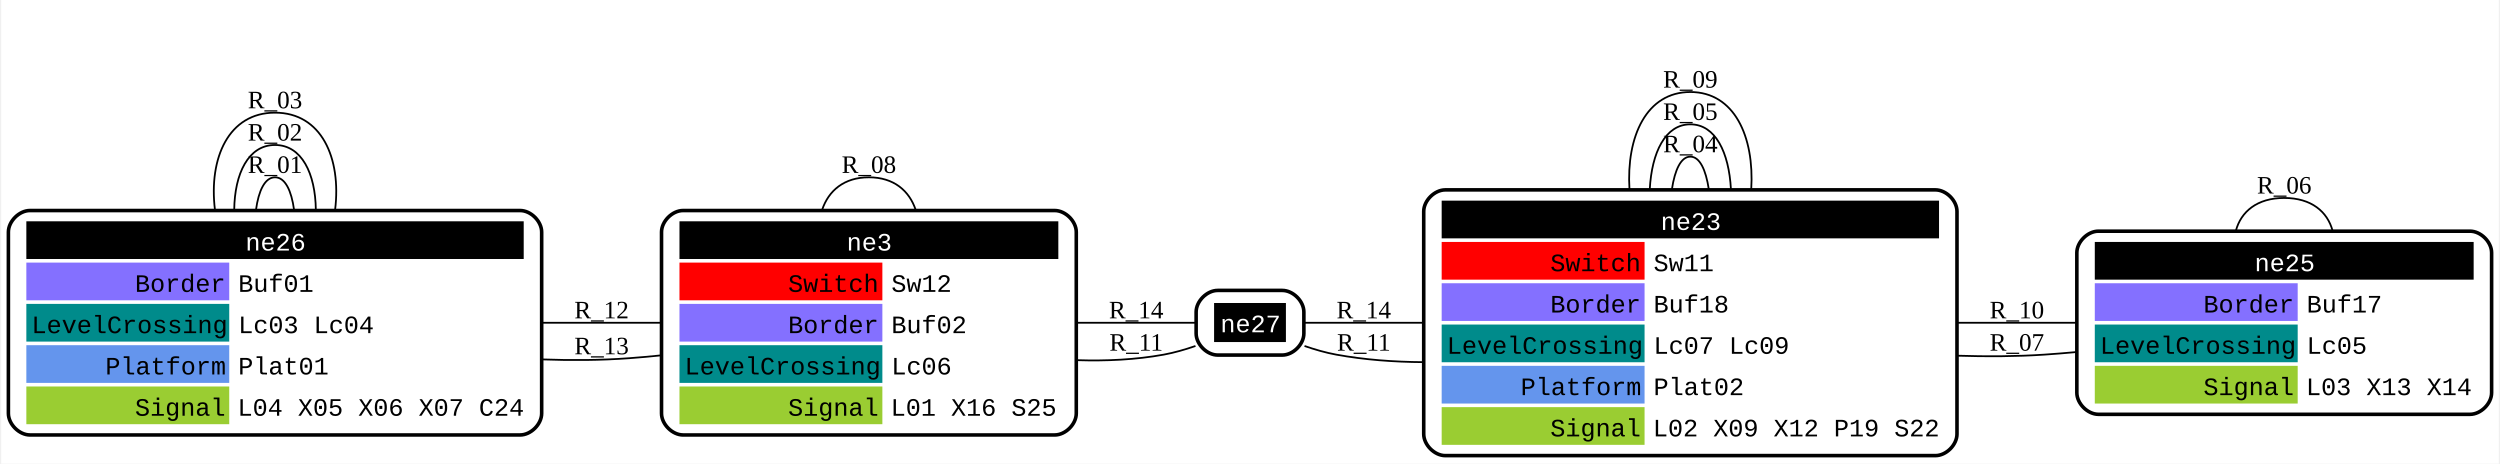
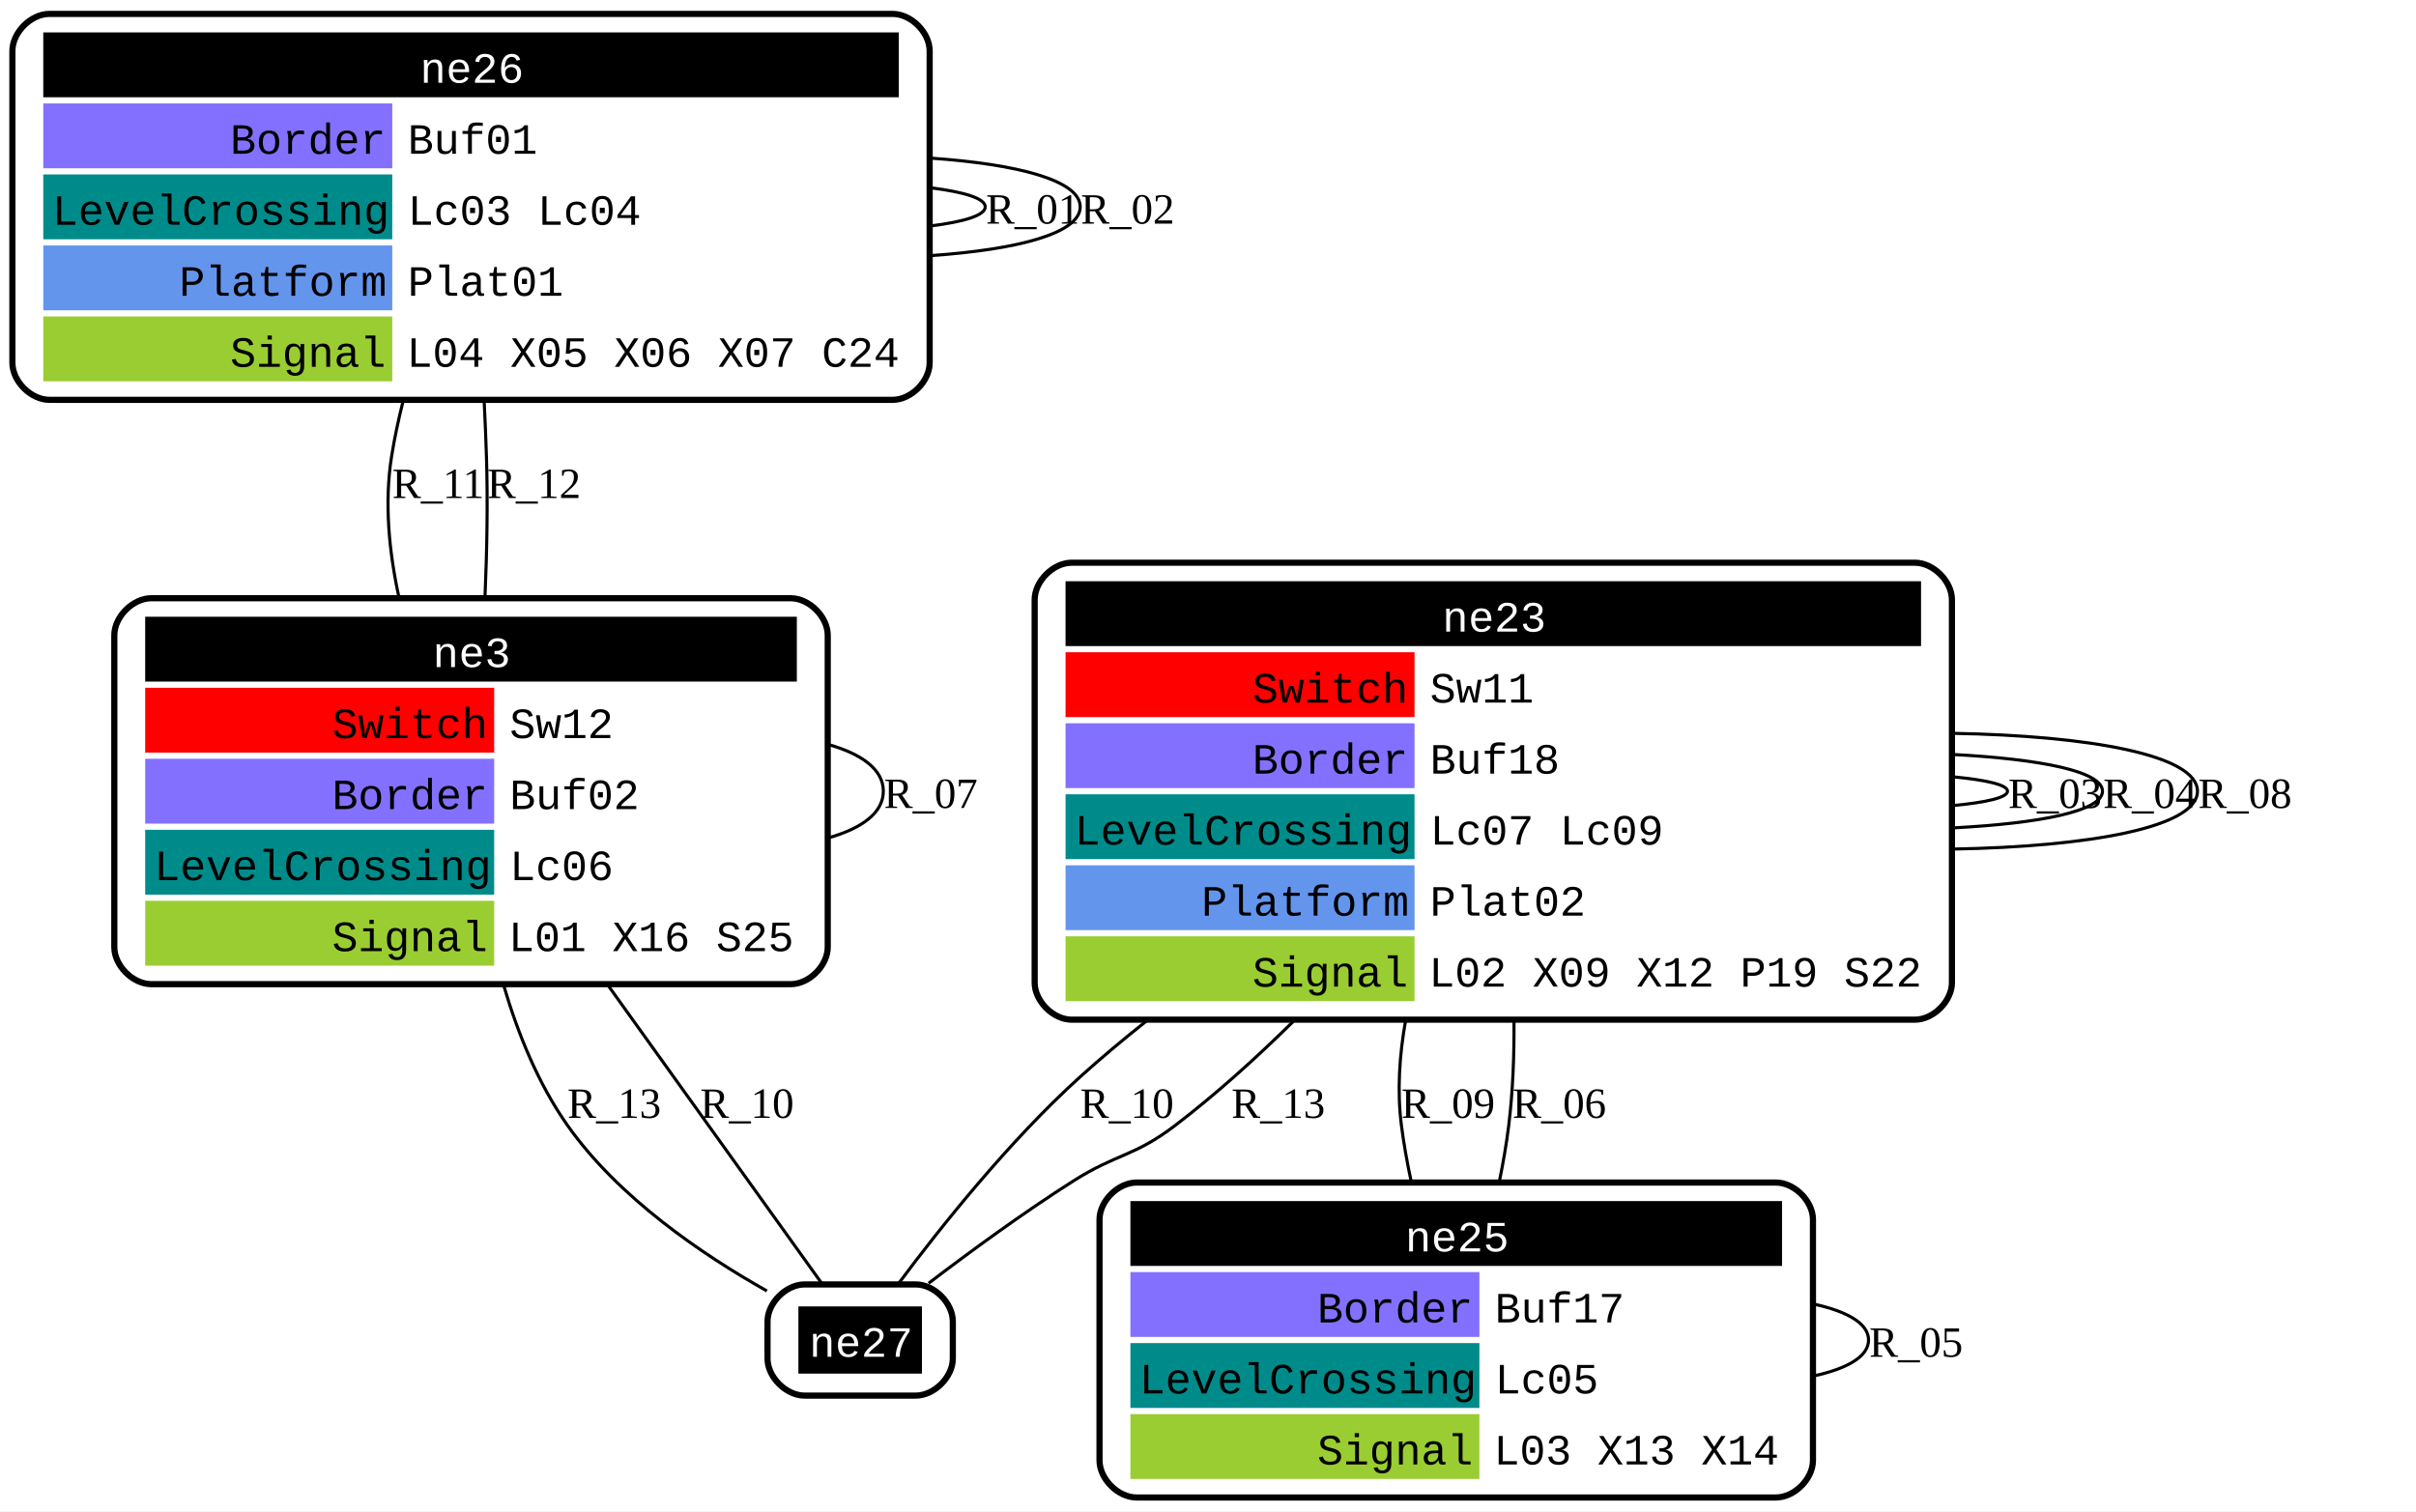
- <svg xmlns="http://www.w3.org/2000/svg" width="1391pt" height="258pt" viewBox="0.00 0.00 1391.00 258.25">
-   <g id="graph0" class="graph" transform="scale(1 1) rotate(0) translate(4 254.25)">
-     <polygon fill="white" stroke="none" points="-4,4 -4,-254.25 1387,-254.25 1387,4 -4,4" />
+ <svg xmlns="http://www.w3.org/2000/svg" width="21600pt" height="13516pt" viewBox="0.00 0.00 21600.00 13516.40">
+   <g id="graph0" class="graph" transform="scale(27.6127 27.6127) rotate(0) translate(4 485.5)">
+     <polygon fill="white" stroke="none" points="-4,4 -4,-485.5 778.25,-485.5 778.25,4 -4,4" />
    <g id="node1" class="node">
-       <path fill="white" stroke="black" stroke-width="2" d="M12,-12C12,-12 285,-12 285,-12 291,-12 297,-18 297,-24 297,-24 297,-125 297,-125 297,-131 291,-137 285,-137 285,-137 12,-137 12,-137 6,-137 0,-131 0,-125 0,-125 0,-24 0,-24 0,-18 6,-12 12,-12" />
-       <polygon fill="white" stroke="none" points="8,-16 8,-133 289,-133 289,-16 8,-16" />
-       <polygon fill="black" stroke="none" points="10,-110 10,-131 287,-131 287,-110 10,-110" />
-       <text text-anchor="start" x="132" y="-114.7" font-family="Courier New" font-size="14.00" fill="white">ne26</text>
-       <polygon fill="#8470ff" stroke="none" points="10,-87 10,-108 123,-108 123,-87 10,-87" />
-       <text text-anchor="start" x="70.5" y="-91.7" font-family="Courier New" font-size="14.00">Border</text>
-       <text text-anchor="start" x="128" y="-91.7" font-family="Courier New" font-size="14.00">Buf01</text>
-       <polygon fill="darkcyan" stroke="none" points="10,-64 10,-85 123,-85 123,-64 10,-64" />
-       <text text-anchor="start" x="12.88" y="-68.7" font-family="Courier New" font-size="14.00">LevelCrossing</text>
-       <text text-anchor="start" x="128" y="-68.7" font-family="Courier New" font-size="14.00">Lc03 Lc04</text>
-       <polygon fill="cornflowerblue" stroke="none" points="10,-41 10,-62 123,-62 123,-41 10,-41" />
-       <text text-anchor="start" x="54" y="-45.7" font-family="Courier New" font-size="14.00">Platform</text>
-       <text text-anchor="start" x="128" y="-45.7" font-family="Courier New" font-size="14.00">Plat01</text>
-       <polygon fill="yellowgreen" stroke="none" points="10,-18 10,-39 123,-39 123,-18 10,-18" />
-       <text text-anchor="start" x="70.5" y="-22.7" font-family="Courier New" font-size="14.00">Signal</text>
-       <text text-anchor="start" x="127.62" y="-22.7" font-family="Courier New" font-size="14.00">L04 X05 X06 X07 C24</text>
+       <path fill="white" stroke="black" stroke-width="2" d="M12,-356C12,-356 285,-356 285,-356 291,-356 297,-362 297,-368 297,-368 297,-469 297,-469 297,-475 291,-481 285,-481 285,-481 12,-481 12,-481 6,-481 0,-475 0,-469 0,-469 0,-368 0,-368 0,-362 6,-356 12,-356" />
+       <polygon fill="white" stroke="none" points="8,-360 8,-477 289,-477 289,-360 8,-360" />
+       <polygon fill="black" stroke="none" points="10,-454 10,-475 287,-475 287,-454 10,-454" />
+       <text text-anchor="start" x="132" y="-458.7" font-family="Courier New" font-size="14.00" fill="white">ne26</text>
+       <polygon fill="#8470ff" stroke="none" points="10,-431 10,-452 123,-452 123,-431 10,-431" />
+       <text text-anchor="start" x="70.5" y="-435.7" font-family="Courier New" font-size="14.00">Border</text>
+       <text text-anchor="start" x="128" y="-435.7" font-family="Courier New" font-size="14.00">Buf01</text>
+       <polygon fill="darkcyan" stroke="none" points="10,-408 10,-429 123,-429 123,-408 10,-408" />
+       <text text-anchor="start" x="12.88" y="-412.7" font-family="Courier New" font-size="14.00">LevelCrossing</text>
+       <text text-anchor="start" x="128" y="-412.7" font-family="Courier New" font-size="14.00">Lc03 Lc04</text>
+       <polygon fill="cornflowerblue" stroke="none" points="10,-385 10,-406 123,-406 123,-385 10,-385" />
+       <text text-anchor="start" x="54" y="-389.7" font-family="Courier New" font-size="14.00">Platform</text>
+       <text text-anchor="start" x="128" y="-389.7" font-family="Courier New" font-size="14.00">Plat01</text>
+       <polygon fill="yellowgreen" stroke="none" points="10,-362 10,-383 123,-383 123,-362 10,-362" />
+       <text text-anchor="start" x="70.5" y="-366.7" font-family="Courier New" font-size="14.00">Signal</text>
+       <text text-anchor="start" x="127.62" y="-366.7" font-family="Courier New" font-size="14.00">L04 X05 X06 X07 C24</text>
    </g>
    <g id="edge1" class="edge">
-       <path fill="none" stroke="black" d="M137.89,-137.33C139.34,-148.06 142.88,-155.5 148.5,-155.5 154.12,-155.5 157.66,-148.06 159.11,-137.33" />
-       <text text-anchor="middle" x="148.5" y="-157.95" font-family="Times New Roman,serif" font-size="14.00">R_01</text>
+       <path fill="none" stroke="black" d="M297.31,-424.68C308.28,-423.3 315,-421.23 315,-418.5 315,-415.77 308.28,-413.7 297.31,-412.32" />
+       <text text-anchor="middle" x="330.38" y="-413.07" font-family="Times New Roman,serif" font-size="14.00">R_01</text>
    </g>
    <g id="edge2" class="edge">
-       <path fill="none" stroke="black" d="M125.77,-137.34C126,-157.51 133.58,-173.5 148.5,-173.5 163.42,-173.5 171,-157.51 171.23,-137.34" />
-       <text text-anchor="middle" x="148.5" y="-175.95" font-family="Times New Roman,serif" font-size="14.00">R_02</text>
+       <path fill="none" stroke="black" d="M297.42,-434.28C325.65,-432.31 345.75,-427.05 345.75,-418.5 345.75,-409.95 325.65,-404.69 297.42,-402.72" />
+       <text text-anchor="middle" x="361.12" y="-413.07" font-family="Times New Roman,serif" font-size="14.00">R_02</text>
+     </g>
+     <g id="node4" class="node">
+       <path fill="white" stroke="black" stroke-width="2" d="M45,-166.75C45,-166.75 252,-166.75 252,-166.75 258,-166.75 264,-172.75 264,-178.75 264,-178.75 264,-279.75 264,-279.75 264,-285.75 258,-291.75 252,-291.75 252,-291.75 45,-291.75 45,-291.75 39,-291.75 33,-285.75 33,-279.75 33,-279.75 33,-178.75 33,-178.75 33,-172.75 39,-166.75 45,-166.75" />
+       <polygon fill="white" stroke="none" points="41,-170.75 41,-287.75 256,-287.75 256,-170.75 41,-170.75" />
+       <polygon fill="black" stroke="none" points="43,-264.75 43,-285.75 254,-285.75 254,-264.75 43,-264.75" />
+       <text text-anchor="start" x="136.12" y="-269.45" font-family="Courier New" font-size="14.00" fill="white">ne3</text>
+       <polygon fill="red" stroke="none" points="43,-241.75 43,-262.75 156,-262.75 156,-241.75 43,-241.75" />
+       <text text-anchor="start" x="103.5" y="-246.45" font-family="Courier New" font-size="14.00">Switch</text>
+       <text text-anchor="start" x="161" y="-246.45" font-family="Courier New" font-size="14.00">Sw12</text>
+       <polygon fill="#8470ff" stroke="none" points="43,-218.75 43,-239.75 156,-239.75 156,-218.75 43,-218.75" />
+       <text text-anchor="start" x="103.5" y="-223.45" font-family="Courier New" font-size="14.00">Border</text>
+       <text text-anchor="start" x="161" y="-223.45" font-family="Courier New" font-size="14.00">Buf02</text>
+       <polygon fill="darkcyan" stroke="none" points="43,-195.75 43,-216.75 156,-216.75 156,-195.75 43,-195.75" />
+       <text text-anchor="start" x="45.88" y="-200.45" font-family="Courier New" font-size="14.00">LevelCrossing</text>
+       <text text-anchor="start" x="161" y="-200.45" font-family="Courier New" font-size="14.00">Lc06</text>
+       <polygon fill="yellowgreen" stroke="none" points="43,-172.75 43,-193.75 156,-193.75 156,-172.75 43,-172.75" />
+       <text text-anchor="start" x="103.5" y="-177.45" font-family="Courier New" font-size="14.00">Signal</text>
+       <text text-anchor="start" x="160.62" y="-177.45" font-family="Courier New" font-size="14.00">L01 X16 S25</text>
+     </g>
+     <g id="edge12" class="edge">
+       <path fill="none" stroke="black" d="M126.48,-355.5C124.97,-349.48 123.68,-343.41 122.75,-337.5 120.42,-322.65 121.94,-306.82 125.17,-292.01" />
+       <text text-anchor="middle" x="137.88" y="-324.2" font-family="Times New Roman,serif" font-size="14.00">R_11</text>
+     </g>
+     <g id="node2" class="node">
+       <path fill="white" stroke="black" stroke-width="2" d="M343,-155.25C343,-155.25 616,-155.25 616,-155.25 622,-155.25 628,-161.25 628,-167.25 628,-167.25 628,-291.25 628,-291.25 628,-297.25 622,-303.25 616,-303.25 616,-303.25 343,-303.25 343,-303.25 337,-303.25 331,-297.25 331,-291.25 331,-291.25 331,-167.25 331,-167.25 331,-161.25 337,-155.25 343,-155.25" />
+       <polygon fill="white" stroke="none" points="339,-159.25 339,-299.25 620,-299.25 620,-159.25 339,-159.25" />
+       <polygon fill="black" stroke="none" points="341,-276.25 341,-297.25 618,-297.25 618,-276.25 341,-276.25" />
+       <text text-anchor="start" x="463" y="-280.95" font-family="Courier New" font-size="14.00" fill="white">ne23</text>
+       <polygon fill="red" stroke="none" points="341,-253.25 341,-274.25 454,-274.25 454,-253.25 341,-253.25" />
+       <text text-anchor="start" x="401.5" y="-257.95" font-family="Courier New" font-size="14.00">Switch</text>
+       <text text-anchor="start" x="459" y="-257.95" font-family="Courier New" font-size="14.00">Sw11</text>
+       <polygon fill="#8470ff" stroke="none" points="341,-230.25 341,-251.25 454,-251.25 454,-230.25 341,-230.25" />
+       <text text-anchor="start" x="401.5" y="-234.95" font-family="Courier New" font-size="14.00">Border</text>
+       <text text-anchor="start" x="459" y="-234.95" font-family="Courier New" font-size="14.00">Buf18</text>
+       <polygon fill="darkcyan" stroke="none" points="341,-207.25 341,-228.25 454,-228.25 454,-207.25 341,-207.25" />
+       <text text-anchor="start" x="343.88" y="-211.95" font-family="Courier New" font-size="14.00">LevelCrossing</text>
+       <text text-anchor="start" x="459" y="-211.95" font-family="Courier New" font-size="14.00">Lc07 Lc09</text>
+       <polygon fill="cornflowerblue" stroke="none" points="341,-184.25 341,-205.25 454,-205.25 454,-184.25 341,-184.25" />
+       <text text-anchor="start" x="385" y="-188.95" font-family="Courier New" font-size="14.00">Platform</text>
+       <text text-anchor="start" x="459" y="-188.95" font-family="Courier New" font-size="14.00">Plat02</text>
+       <polygon fill="yellowgreen" stroke="none" points="341,-161.25 341,-182.25 454,-182.25 454,-161.25 341,-161.25" />
+       <text text-anchor="start" x="401.5" y="-165.95" font-family="Courier New" font-size="14.00">Signal</text>
+       <text text-anchor="start" x="458.62" y="-165.95" font-family="Courier New" font-size="14.00">L02 X09 X12 P19 S22</text>
    </g>
    <g id="edge3" class="edge">
-       <path fill="none" stroke="black" d="M115.04,-137.39C111.5,-166.3 122.66,-191.5 148.5,-191.5 174.34,-191.5 185.5,-166.3 181.96,-137.39" />
-       <text text-anchor="middle" x="148.5" y="-193.95" font-family="Times New Roman,serif" font-size="14.00">R_03</text>
+       <path fill="none" stroke="black" d="M628.31,-233.91C639.28,-232.86 646,-231.31 646,-229.25 646,-227.19 639.28,-225.64 628.31,-224.59" />
+       <text text-anchor="middle" x="661.38" y="-223.82" font-family="Times New Roman,serif" font-size="14.00">R_03</text>
    </g>
-     <g id="node4" class="node">
-       <path fill="white" stroke="black" stroke-width="2" d="M375.75,-12C375.75,-12 582.75,-12 582.75,-12 588.75,-12 594.75,-18 594.75,-24 594.75,-24 594.75,-125 594.75,-125 594.75,-131 588.75,-137 582.75,-137 582.75,-137 375.75,-137 375.75,-137 369.75,-137 363.75,-131 363.75,-125 363.75,-125 363.75,-24 363.75,-24 363.75,-18 369.75,-12 375.75,-12" />
-       <polygon fill="white" stroke="none" points="371.75,-16 371.75,-133 586.75,-133 586.75,-16 371.75,-16" />
-       <polygon fill="black" stroke="none" points="373.75,-110 373.75,-131 584.75,-131 584.75,-110 373.75,-110" />
-       <text text-anchor="start" x="466.88" y="-114.7" font-family="Courier New" font-size="14.00" fill="white">ne3</text>
-       <polygon fill="red" stroke="none" points="373.75,-87 373.75,-108 486.75,-108 486.75,-87 373.75,-87" />
-       <text text-anchor="start" x="434.25" y="-91.7" font-family="Courier New" font-size="14.00">Switch</text>
-       <text text-anchor="start" x="491.75" y="-91.7" font-family="Courier New" font-size="14.00">Sw12</text>
-       <polygon fill="#8470ff" stroke="none" points="373.75,-64 373.75,-85 486.75,-85 486.75,-64 373.75,-64" />
-       <text text-anchor="start" x="434.25" y="-68.7" font-family="Courier New" font-size="14.00">Border</text>
-       <text text-anchor="start" x="491.75" y="-68.7" font-family="Courier New" font-size="14.00">Buf02</text>
-       <polygon fill="darkcyan" stroke="none" points="373.75,-41 373.75,-62 486.75,-62 486.75,-41 373.75,-41" />
-       <text text-anchor="start" x="376.62" y="-45.7" font-family="Courier New" font-size="14.00">LevelCrossing</text>
-       <text text-anchor="start" x="491.75" y="-45.7" font-family="Courier New" font-size="14.00">Lc06</text>
-       <polygon fill="yellowgreen" stroke="none" points="373.75,-18 373.75,-39 486.75,-39 486.75,-18 373.75,-18" />
-       <text text-anchor="start" x="434.25" y="-22.7" font-family="Courier New" font-size="14.00">Signal</text>
-       <text text-anchor="start" x="491.38" y="-22.7" font-family="Courier New" font-size="14.00">L01 X16 S25</text>
+     <g id="edge4" class="edge">
+       <path fill="none" stroke="black" d="M628.42,-241.13C656.65,-239.65 676.75,-235.69 676.75,-229.25 676.75,-222.81 656.65,-218.85 628.42,-217.37" />
+       <text text-anchor="middle" x="692.12" y="-223.82" font-family="Times New Roman,serif" font-size="14.00">R_04</text>
+     </g>
+     <g id="edge8" class="edge">
+       <path fill="none" stroke="black" d="M628.37,-247.99C672.53,-247.21 707.5,-240.96 707.5,-229.25 707.5,-217.54 672.53,-211.29 628.37,-210.51" />
+       <text text-anchor="middle" x="722.88" y="-223.82" font-family="Times New Roman,serif" font-size="14.00">R_08</text>
+     </g>
+     <g id="node3" class="node">
+       <path fill="white" stroke="black" stroke-width="2" d="M364,-0.5C364,-0.5 571,-0.5 571,-0.5 577,-0.5 583,-6.5 583,-12.5 583,-12.5 583,-90.5 583,-90.5 583,-96.5 577,-102.5 571,-102.5 571,-102.5 364,-102.5 364,-102.5 358,-102.5 352,-96.5 352,-90.5 352,-90.5 352,-12.5 352,-12.5 352,-6.5 358,-0.5 364,-0.5" />
+       <polygon fill="white" stroke="none" points="360,-4.5 360,-98.5 575,-98.5 575,-4.5 360,-4.5" />
+       <polygon fill="black" stroke="none" points="362,-75.5 362,-96.5 573,-96.5 573,-75.5 362,-75.5" />
+       <text text-anchor="start" x="451" y="-80.2" font-family="Courier New" font-size="14.00" fill="white">ne25</text>
+       <polygon fill="#8470ff" stroke="none" points="362,-52.5 362,-73.5 475,-73.5 475,-52.5 362,-52.5" />
+       <text text-anchor="start" x="422.5" y="-57.2" font-family="Courier New" font-size="14.00">Border</text>
+       <text text-anchor="start" x="480" y="-57.2" font-family="Courier New" font-size="14.00">Buf17</text>
+       <polygon fill="darkcyan" stroke="none" points="362,-29.5 362,-50.5 475,-50.5 475,-29.5 362,-29.5" />
+       <text text-anchor="start" x="364.88" y="-34.2" font-family="Courier New" font-size="14.00">LevelCrossing</text>
+       <text text-anchor="start" x="480" y="-34.2" font-family="Courier New" font-size="14.00">Lc05</text>
+       <polygon fill="yellowgreen" stroke="none" points="362,-6.5 362,-27.5 475,-27.5 475,-6.5 362,-6.5" />
+       <text text-anchor="start" x="422.5" y="-11.2" font-family="Courier New" font-size="14.00">Signal</text>
+       <text text-anchor="start" x="479.62" y="-11.2" font-family="Courier New" font-size="14.00">L03 X13 X14</text>
+     </g>
+     <g id="edge9" class="edge">
+       <path fill="none" stroke="black" d="M451.1,-154.97C449.09,-143.7 448.33,-132.12 449.75,-121 450.51,-115.03 451.63,-108.83 452.94,-102.72" />
+       <text text-anchor="middle" x="464.88" y="-123.45" font-family="Times New Roman,serif" font-size="14.00">R_09</text>
+     </g>
+     <g id="node5" class="node">
+       <path fill="white" stroke="black" stroke-width="2" d="M256.5,-33.5C256.5,-33.5 292.5,-33.5 292.5,-33.5 298.5,-33.5 304.5,-39.5 304.5,-45.5 304.5,-45.5 304.5,-57.5 304.5,-57.5 304.5,-63.5 298.5,-69.5 292.5,-69.5 292.5,-69.5 256.5,-69.5 256.5,-69.5 250.5,-69.5 244.5,-63.5 244.5,-57.5 244.5,-57.5 244.5,-45.5 244.5,-45.5 244.5,-39.5 250.5,-33.5 256.5,-33.5" />
+       <polygon fill="white" stroke="none" points="252.5,-38.62 252.5,-64.38 296.5,-64.38 296.5,-38.62 252.5,-38.62" />
+       <polygon fill="black" stroke="none" points="254.5,-40.62 254.5,-62.38 294.5,-62.38 294.5,-40.62 254.5,-40.62" />
+       <text text-anchor="start" x="258" y="-46.08" font-family="Courier New" font-size="14.00" fill="white">ne27</text>
+     </g>
+     <g id="edge10" class="edge">
+       <path fill="none" stroke="black" d="M367.19,-154.81C359.76,-148.92 352.54,-142.88 345.75,-136.75 322.72,-115.95 300.3,-87.74 286.95,-69.82" />
+       <text text-anchor="middle" x="360.88" y="-123.45" font-family="Times New Roman,serif" font-size="14.00">R_10</text>
+     </g>
+     <g id="edge6" class="edge">
+       <path fill="none" stroke="black" d="M481.44,-102.74C482.7,-108.85 483.77,-115.04 484.5,-121 485.83,-131.92 486.29,-143.5 486.2,-154.86" />
+       <text text-anchor="middle" x="500.88" y="-123.45" font-family="Times New Roman,serif" font-size="14.00">R_06</text>
+     </g>
+     <g id="edge5" class="edge">
+       <path fill="none" stroke="black" d="M583.31,-63.13C594.15,-60.74 601,-56.86 601,-51.5 601,-46.14 594.15,-42.26 583.31,-39.87" />
+       <text text-anchor="middle" x="616.38" y="-46.08" font-family="Times New Roman,serif" font-size="14.00">R_05</text>
    </g>
    <g id="edge13" class="edge">
-       <path fill="none" stroke="black" d="M297.05,-74.5C319.41,-74.5 342.19,-74.5 363.71,-74.5" />
-       <text text-anchor="middle" x="330.38" y="-76.95" font-family="Times New Roman,serif" font-size="14.00">R_12</text>
+       <path fill="none" stroke="black" d="M153.02,-292.06C153.66,-306.93 153.96,-322.78 153.5,-337.5 153.32,-343.34 153.06,-349.42 152.76,-355.5" />
+       <text text-anchor="middle" x="168.88" y="-324.2" font-family="Times New Roman,serif" font-size="14.00">R_12</text>
    </g>
-     <g id="node2" class="node">
-       <path fill="white" stroke="black" stroke-width="2" d="M800.25,-0.5C800.25,-0.5 1073.25,-0.5 1073.25,-0.5 1079.25,-0.5 1085.25,-6.5 1085.25,-12.5 1085.25,-12.5 1085.25,-136.5 1085.25,-136.5 1085.25,-142.5 1079.25,-148.5 1073.25,-148.5 1073.25,-148.5 800.25,-148.5 800.25,-148.5 794.25,-148.5 788.25,-142.5 788.25,-136.5 788.25,-136.5 788.25,-12.5 788.25,-12.5 788.25,-6.5 794.25,-0.5 800.25,-0.5" />
-       <polygon fill="white" stroke="none" points="796.25,-4.5 796.25,-144.5 1077.25,-144.5 1077.25,-4.5 796.25,-4.5" />
-       <polygon fill="black" stroke="none" points="798.25,-121.5 798.25,-142.5 1075.25,-142.5 1075.25,-121.5 798.25,-121.5" />
-       <text text-anchor="start" x="920.25" y="-126.2" font-family="Courier New" font-size="14.00" fill="white">ne23</text>
-       <polygon fill="red" stroke="none" points="798.25,-98.5 798.25,-119.5 911.25,-119.5 911.25,-98.5 798.25,-98.5" />
-       <text text-anchor="start" x="858.75" y="-103.2" font-family="Courier New" font-size="14.00">Switch</text>
-       <text text-anchor="start" x="916.25" y="-103.2" font-family="Courier New" font-size="14.00">Sw11</text>
-       <polygon fill="#8470ff" stroke="none" points="798.25,-75.5 798.25,-96.5 911.25,-96.5 911.25,-75.5 798.25,-75.5" />
-       <text text-anchor="start" x="858.75" y="-80.2" font-family="Courier New" font-size="14.00">Border</text>
-       <text text-anchor="start" x="916.25" y="-80.2" font-family="Courier New" font-size="14.00">Buf18</text>
-       <polygon fill="darkcyan" stroke="none" points="798.25,-52.5 798.25,-73.5 911.25,-73.5 911.25,-52.5 798.25,-52.5" />
-       <text text-anchor="start" x="801.12" y="-57.2" font-family="Courier New" font-size="14.00">LevelCrossing</text>
-       <text text-anchor="start" x="916.25" y="-57.2" font-family="Courier New" font-size="14.00">Lc07 Lc09</text>
-       <polygon fill="cornflowerblue" stroke="none" points="798.25,-29.5 798.25,-50.5 911.25,-50.5 911.25,-29.5 798.25,-29.5" />
-       <text text-anchor="start" x="842.25" y="-34.2" font-family="Courier New" font-size="14.00">Platform</text>
-       <text text-anchor="start" x="916.25" y="-34.2" font-family="Courier New" font-size="14.00">Plat02</text>
-       <polygon fill="yellowgreen" stroke="none" points="798.25,-6.5 798.25,-27.5 911.25,-27.5 911.25,-6.5 798.25,-6.5" />
-       <text text-anchor="start" x="858.75" y="-11.2" font-family="Courier New" font-size="14.00">Signal</text>
-       <text text-anchor="start" x="915.88" y="-11.2" font-family="Courier New" font-size="14.00">L02 X09 X12 P19 S22</text>
+     <g id="edge7" class="edge">
+       <path fill="none" stroke="black" d="M264.31,-244.34C275.15,-241.24 282,-236.21 282,-229.25 282,-222.29 275.15,-217.26 264.31,-214.16" />
+       <text text-anchor="middle" x="297.38" y="-223.82" font-family="Times New Roman,serif" font-size="14.00">R_07</text>
    </g>
-     <g id="edge4" class="edge">
-       <path fill="none" stroke="black" d="M926.49,-148.9C928.12,-159.71 931.54,-167 936.75,-167 941.96,-167 945.38,-159.71 947.01,-148.9" />
-       <text text-anchor="middle" x="936.75" y="-169.45" font-family="Times New Roman,serif" font-size="14.00">R_04</text>
+     <g id="edge14" class="edge">
+       <path fill="none" stroke="black" d="M159.07,-166.37C163.69,-150.63 170.31,-134.39 179.75,-121 196.24,-97.61 223.31,-79.21 244.3,-67.39" />
+       <text text-anchor="middle" x="194.88" y="-123.45" font-family="Times New Roman,serif" font-size="14.00">R_13</text>
    </g>
-     <g id="edge5" class="edge">
-       <path fill="none" stroke="black" d="M914.15,-148.87C915.25,-169.35 922.78,-185 936.75,-185 950.72,-185 958.25,-169.35 959.35,-148.87" />
-       <text text-anchor="middle" x="936.75" y="-187.45" font-family="Times New Roman,serif" font-size="14.00">R_05</text>
-     </g>
-     <g id="edge9" class="edge">
-       <path fill="none" stroke="black" d="M902.84,-148.77C901.02,-178.29 912.33,-203 936.75,-203 961.17,-203 972.48,-178.29 970.66,-148.77" />
-       <text text-anchor="middle" x="936.75" y="-205.45" font-family="Times New Roman,serif" font-size="14.00">R_09</text>
-     </g>
-     <g id="node3" class="node">
-       <path fill="white" stroke="black" stroke-width="2" d="M1164,-23.5C1164,-23.5 1371,-23.5 1371,-23.5 1377,-23.5 1383,-29.5 1383,-35.5 1383,-35.5 1383,-113.5 1383,-113.5 1383,-119.5 1377,-125.5 1371,-125.5 1371,-125.5 1164,-125.5 1164,-125.5 1158,-125.5 1152,-119.5 1152,-113.5 1152,-113.5 1152,-35.5 1152,-35.5 1152,-29.5 1158,-23.5 1164,-23.5" />
-       <polygon fill="white" stroke="none" points="1160,-27.5 1160,-121.5 1375,-121.5 1375,-27.5 1160,-27.5" />
-       <polygon fill="black" stroke="none" points="1162,-98.5 1162,-119.5 1373,-119.5 1373,-98.5 1162,-98.5" />
-       <text text-anchor="start" x="1251" y="-103.2" font-family="Courier New" font-size="14.00" fill="white">ne25</text>
-       <polygon fill="#8470ff" stroke="none" points="1162,-75.5 1162,-96.5 1275,-96.5 1275,-75.5 1162,-75.5" />
-       <text text-anchor="start" x="1222.5" y="-80.2" font-family="Courier New" font-size="14.00">Border</text>
-       <text text-anchor="start" x="1280" y="-80.2" font-family="Courier New" font-size="14.00">Buf17</text>
-       <polygon fill="darkcyan" stroke="none" points="1162,-52.5 1162,-73.5 1275,-73.5 1275,-52.5 1162,-52.5" />
-       <text text-anchor="start" x="1164.88" y="-57.2" font-family="Courier New" font-size="14.00">LevelCrossing</text>
-       <text text-anchor="start" x="1280" y="-57.2" font-family="Courier New" font-size="14.00">Lc05</text>
-       <polygon fill="yellowgreen" stroke="none" points="1162,-29.5 1162,-50.5 1275,-50.5 1275,-29.5 1162,-29.5" />
-       <text text-anchor="start" x="1222.5" y="-34.2" font-family="Courier New" font-size="14.00">Signal</text>
-       <text text-anchor="start" x="1279.62" y="-34.2" font-family="Courier New" font-size="14.00">L03 X13 X14</text>
-     </g>
-     <g id="edge10" class="edge">
-       <path fill="none" stroke="black" d="M1085.3,-74.5C1107.66,-74.5 1130.44,-74.5 1151.96,-74.5" />
-       <text text-anchor="middle" x="1118.62" y="-76.95" font-family="Times New Roman,serif" font-size="14.00">R_10</text>
-     </g>
-     <g id="node5" class="node">
-       <path fill="white" stroke="black" stroke-width="2" d="M673.5,-56.5C673.5,-56.5 709.5,-56.5 709.5,-56.5 715.5,-56.5 721.5,-62.5 721.5,-68.5 721.5,-68.5 721.5,-80.5 721.5,-80.5 721.5,-86.5 715.5,-92.5 709.5,-92.5 709.5,-92.5 673.5,-92.5 673.5,-92.5 667.5,-92.5 661.5,-86.5 661.5,-80.5 661.5,-80.5 661.5,-68.5 661.5,-68.5 661.5,-62.5 667.5,-56.5 673.5,-56.5" />
-       <polygon fill="white" stroke="none" points="669.5,-61.75 669.5,-87.5 713.5,-87.5 713.5,-61.75 669.5,-61.75" />
-       <polygon fill="black" stroke="none" points="671.5,-63.75 671.5,-85.5 711.5,-85.5 711.5,-63.75 671.5,-63.75" />
-       <text text-anchor="start" x="675" y="-69.2" font-family="Courier New" font-size="14.00" fill="white">ne27</text>
+     <g id="edge15" class="edge">
+       <path fill="none" stroke="black" d="M296.66,-69.88C309.94,-79.99 327.33,-92.74 343.5,-103 357.61,-111.95 363.23,-110.86 376.5,-121 389.73,-131.11 402.83,-142.93 415.03,-154.97" />
+       <text text-anchor="middle" x="409.88" y="-123.45" font-family="Times New Roman,serif" font-size="14.00">R_13</text>
    </g>
    <g id="edge11" class="edge">
-       <path fill="none" stroke="black" d="M788.01,-52.55C771.59,-52.66 755.15,-53.89 739.5,-56.75 733.67,-57.82 727.61,-59.57 721.87,-61.56" />
-       <text text-anchor="middle" x="754.88" y="-58.95" font-family="Times New Roman,serif" font-size="14.00">R_11</text>
-     </g>
-     <g id="edge7" class="edge">
-       <path fill="none" stroke="black" d="M1151.69,-58.17C1145.71,-57.62 1139.79,-57.14 1134,-56.75 1118.3,-55.7 1101.9,-55.61 1085.57,-56.15" />
-       <text text-anchor="middle" x="1118.62" y="-58.95" font-family="Times New Roman,serif" font-size="14.00">R_07</text>
-     </g>
-     <g id="edge6" class="edge">
-       <path fill="none" stroke="black" d="M1240.57,-125.72C1243.4,-136.35 1252.38,-144 1267.5,-144 1282.62,-144 1291.6,-136.35 1294.43,-125.72" />
-       <text text-anchor="middle" x="1267.5" y="-146.45" font-family="Times New Roman,serif" font-size="14.00">R_06</text>
-     </g>
-     <g id="edge14" class="edge">
-       <path fill="none" stroke="black" d="M363.46,-56.33C357.48,-55.71 351.55,-55.18 345.75,-54.75 330.04,-53.59 313.64,-53.48 297.31,-54.08" />
-       <text text-anchor="middle" x="330.38" y="-56.95" font-family="Times New Roman,serif" font-size="14.00">R_13</text>
-     </g>
-     <g id="edge8" class="edge">
-       <path fill="none" stroke="black" d="M453.19,-137.33C456.75,-148.06 465.44,-155.5 479.25,-155.5 493.06,-155.5 501.75,-148.06 505.31,-137.33" />
-       <text text-anchor="middle" x="479.25" y="-157.95" font-family="Times New Roman,serif" font-size="14.00">R_08</text>
-     </g>
-     <g id="edge15" class="edge">
-       <path fill="none" stroke="black" d="M595.22,-74.5C619.76,-74.5 643.58,-74.5 661.27,-74.5" />
-       <text text-anchor="middle" x="628.12" y="-76.95" font-family="Times New Roman,serif" font-size="14.00">R_14</text>
-     </g>
-     <g id="edge16" class="edge">
-       <path fill="none" stroke="black" d="M721.84,-74.5C739.28,-74.5 762.86,-74.5 788,-74.5" />
-       <text text-anchor="middle" x="754.88" y="-76.95" font-family="Times New Roman,serif" font-size="14.00">R_14</text>
-     </g>
-     <g id="edge12" class="edge">
-       <path fill="none" stroke="black" d="M661.13,-61.56C655.39,-59.57 649.33,-57.82 643.5,-56.75 627.93,-53.91 611.45,-53.13 595.16,-53.66" />
-       <text text-anchor="middle" x="628.12" y="-58.95" font-family="Times New Roman,serif" font-size="14.00">R_11</text>
+       <path fill="none" stroke="black" d="M262.07,-69.84C246.07,-92.15 217.44,-132.09 192.92,-166.29" />
+       <text text-anchor="middle" x="237.88" y="-123.45" font-family="Times New Roman,serif" font-size="14.00">R_10</text>
    </g>
  </g>
</svg>
